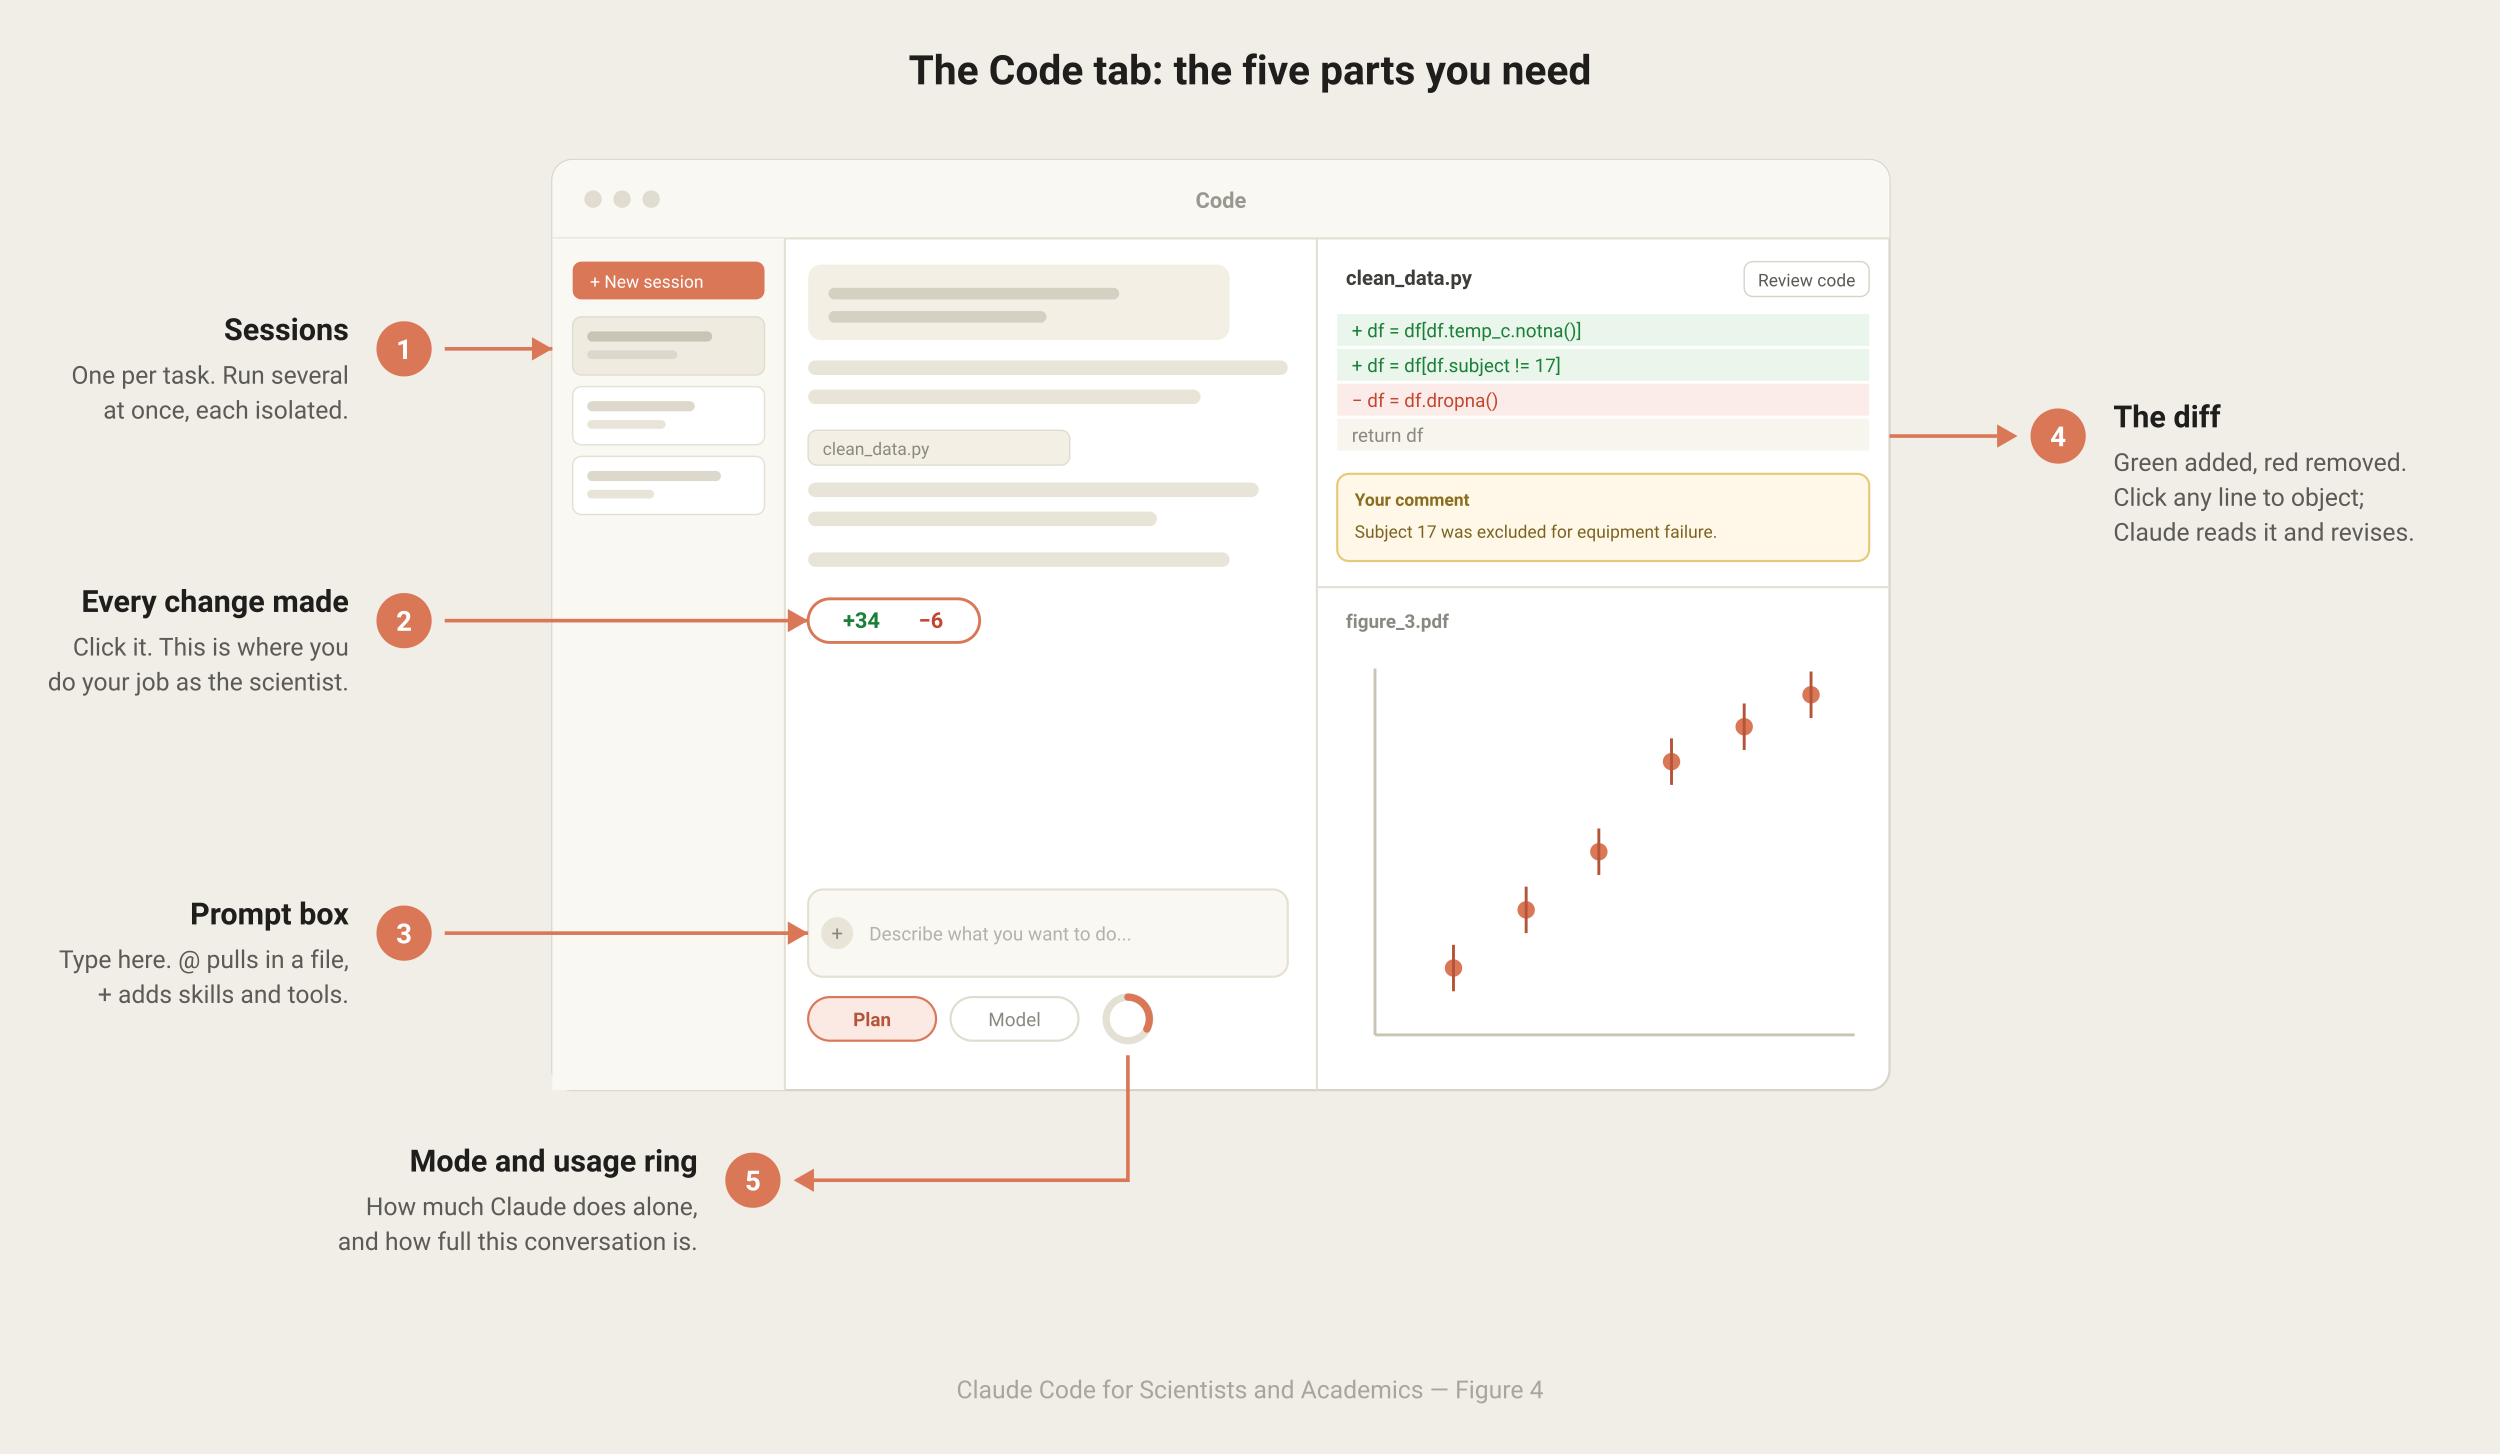
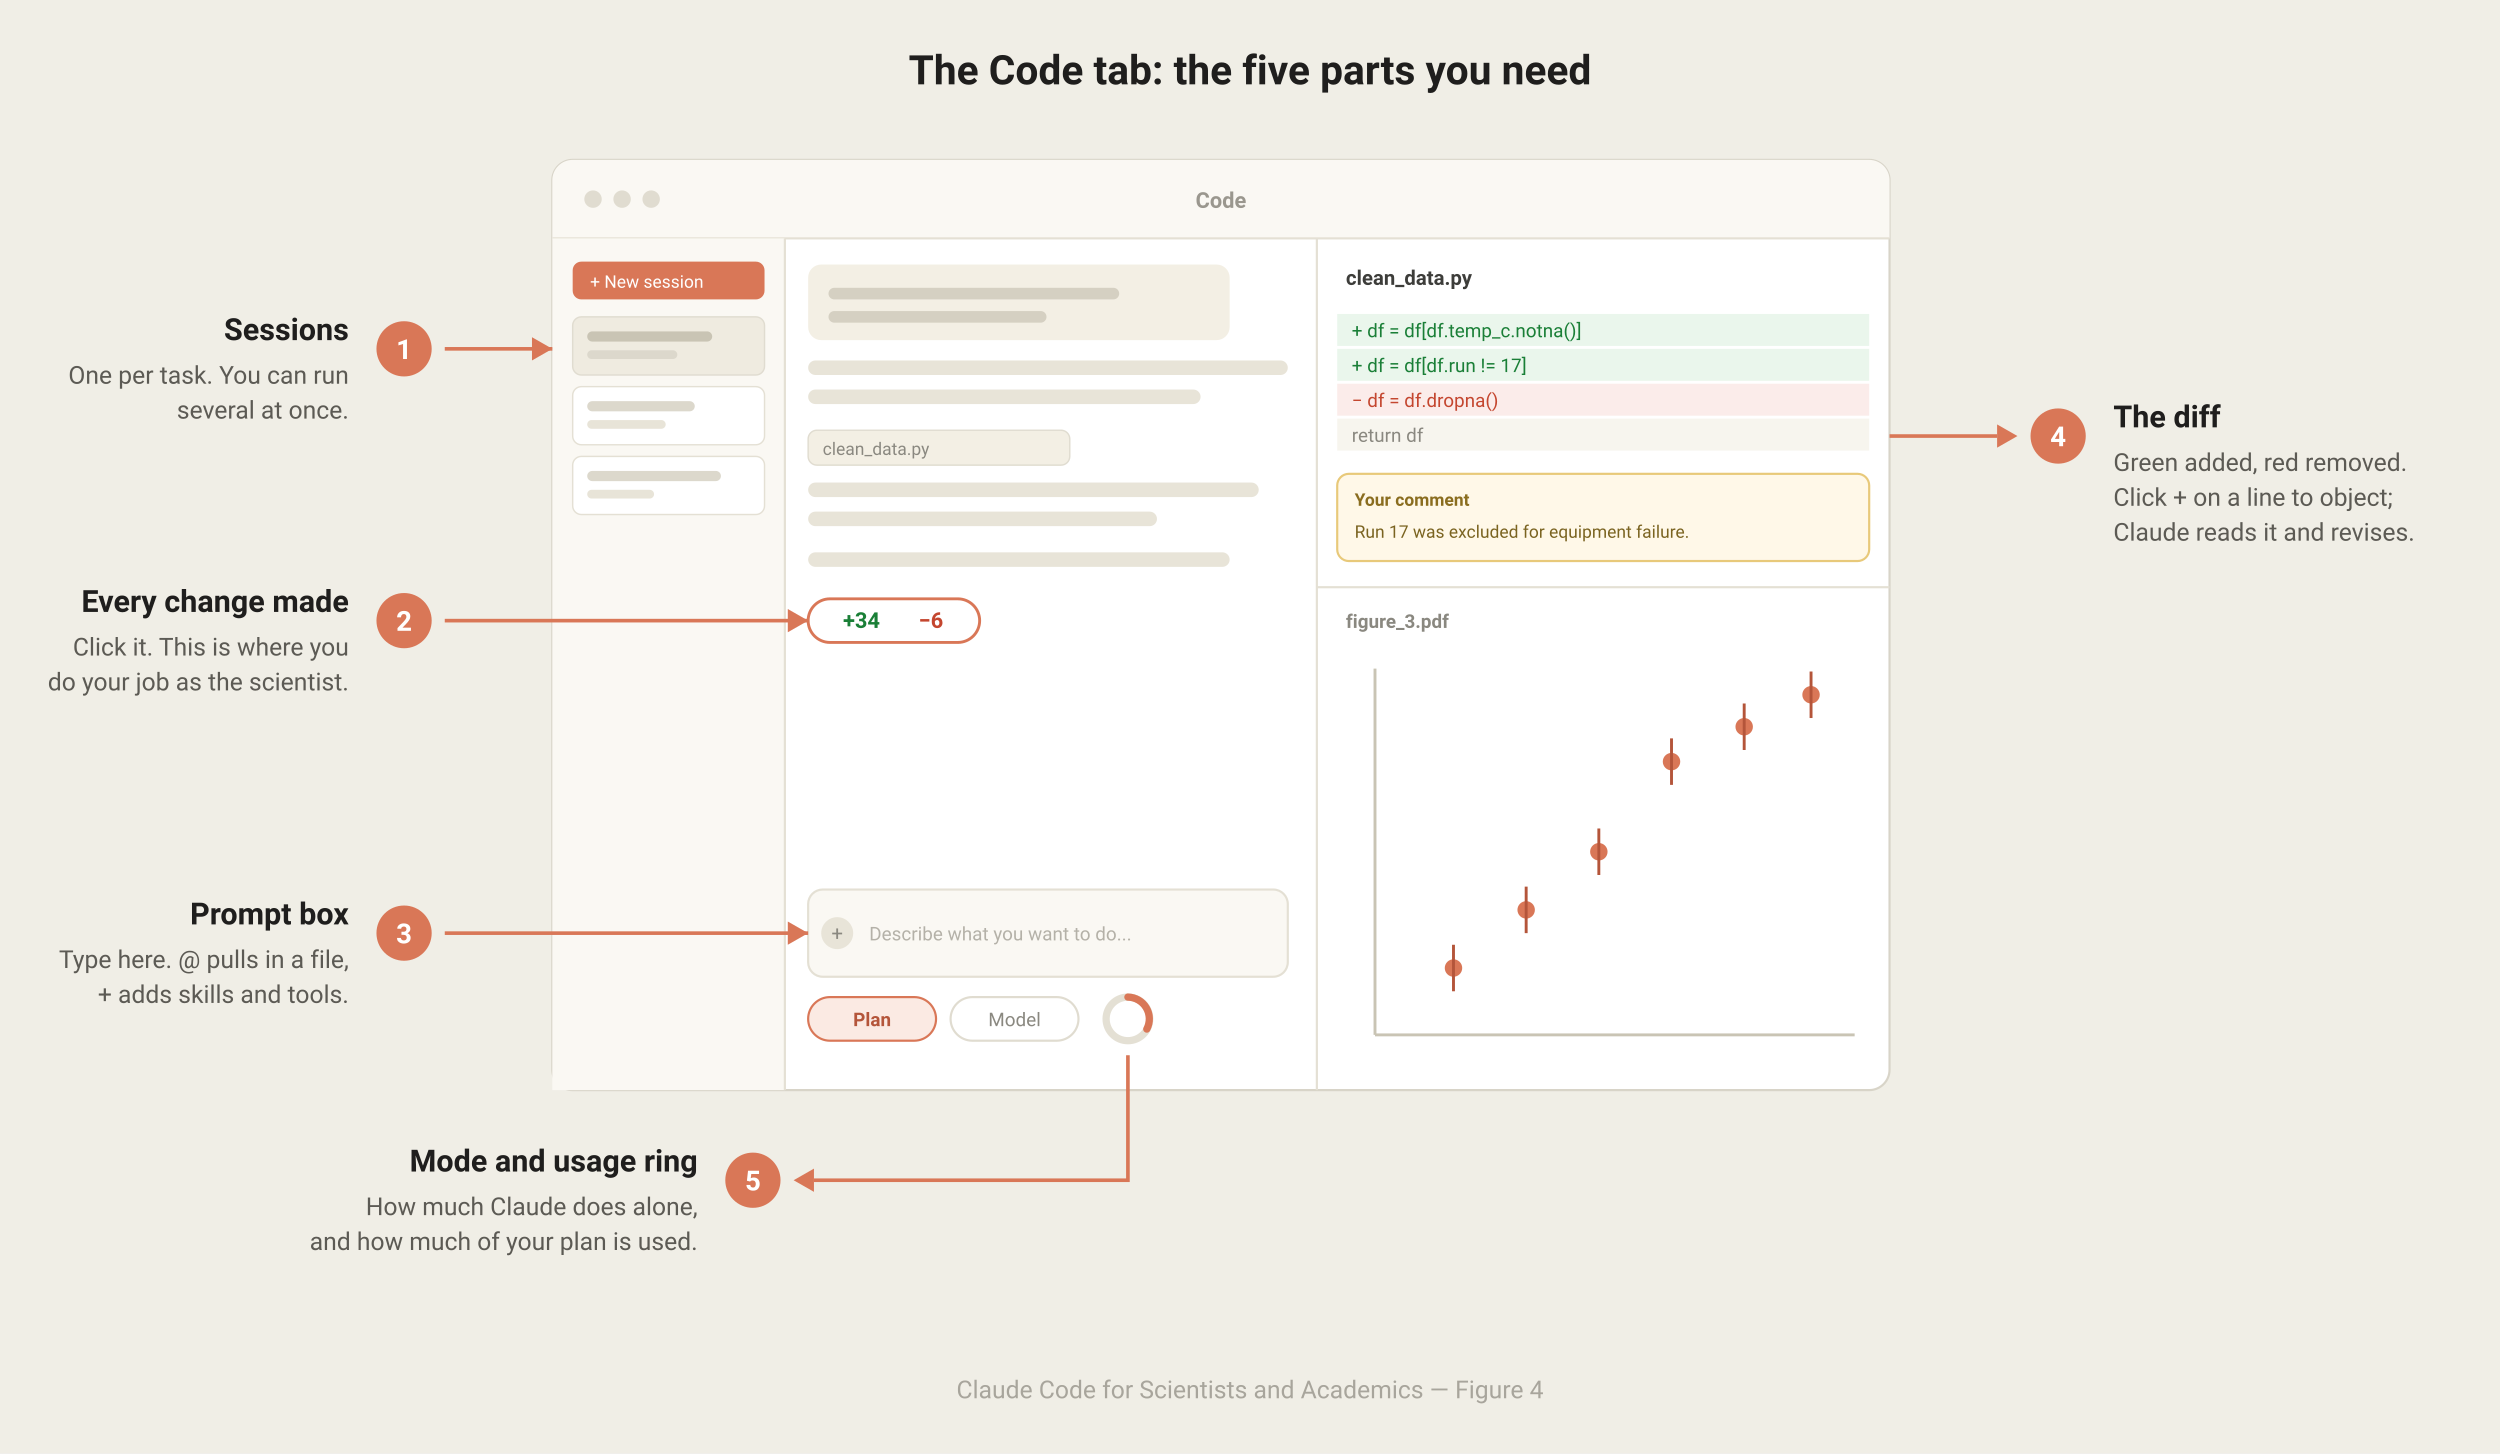
<svg xmlns="http://www.w3.org/2000/svg" viewBox="0 0 1720 1000" width="1720" height="1000" font-family="-apple-system, BlinkMacSystemFont, 'Segoe UI', Roboto, Helvetica, Arial, sans-serif">
  <rect width="1720" height="1000" fill="#F0EEE6" />
  <text x="860" y="58" text-anchor="middle" font-size="28" font-weight="700" fill="#1F1E1D">The Code tab: the five parts you need</text>
  <rect x="380" y="110" width="920" height="640" rx="14" fill="#FFFFFF" stroke="#D8D4C8" stroke-width="1.5" />
  <path d="M380 124 a14 14 0 0 1 14 -14 h892 a14 14 0 0 1 14 14 v40 h-920 z" fill="#FAF8F3" />
  <line x1="380" y1="164" x2="1300" y2="164" stroke="#E4E0D4" stroke-width="1.5" />
  <circle cx="408" cy="137" r="6" fill="#E0DCD0" />
  <circle cx="428" cy="137" r="6" fill="#E0DCD0" />
  <circle cx="448" cy="137" r="6" fill="#E0DCD0" />
  <text x="840" y="143" text-anchor="middle" font-size="15" font-weight="600" fill="#9A978E">Code</text>
  <rect x="380" y="164" width="160" height="586" fill="#FAF8F3" />
  <line x1="540" y1="164" x2="540" y2="750" stroke="#E4E0D4" stroke-width="1.5" />
  <rect x="394" y="180" width="132" height="26" rx="6" fill="#D97757" />
  <text x="406" y="198" font-size="12" fill="#FFFFFF">+ New session</text>
  <rect x="394" y="218" width="132" height="40" rx="6" fill="#EFEBE0" stroke="#E0DCD0" />
  <rect x="404" y="228" width="86" height="7" rx="3.5" fill="#C9C4B4" />
  <rect x="404" y="241" width="62" height="6" rx="3" fill="#DCD8CC" />
  <rect x="394" y="266" width="132" height="40" rx="6" fill="#FFFFFF" stroke="#E4E0D4" />
  <rect x="404" y="276" width="74" height="7" rx="3.5" fill="#DCD8CC" />
  <rect x="404" y="289" width="54" height="6" rx="3" fill="#E8E4D8" />
  <rect x="394" y="314" width="132" height="40" rx="6" fill="#FFFFFF" stroke="#E4E0D4" />
  <rect x="404" y="324" width="92" height="7" rx="3.5" fill="#DCD8CC" />
  <rect x="404" y="337" width="46" height="6" rx="3" fill="#E8E4D8" />
  <rect x="556" y="182" width="290" height="52" rx="9" fill="#F3EFE4" />
  <rect x="570" y="198" width="200" height="8" rx="4" fill="#D5D0C2" />
  <rect x="570" y="214" width="150" height="8" rx="4" fill="#D5D0C2" />
  <rect x="556" y="248" width="330" height="10" rx="5" fill="#E8E4D8" />
  <rect x="556" y="268" width="270" height="10" rx="5" fill="#E8E4D8" />
  <rect x="556" y="296" width="180" height="24" rx="6" fill="#F3EFE4" stroke="#E0DCD0" />
  <text x="566" y="313" font-size="12" fill="#8A8880">clean_data.py</text>
  <rect x="556" y="332" width="310" height="10" rx="5" fill="#E8E4D8" />
  <rect x="556" y="352" width="240" height="10" rx="5" fill="#E8E4D8" />
  <rect x="556" y="380" width="290" height="10" rx="5" fill="#E8E4D8" />
  <rect x="556" y="412" width="118" height="30" rx="15" fill="#FFFFFF" stroke="#D97757" stroke-width="2" />
  <text x="580" y="432" font-size="15" font-weight="700" fill="#1A7F37">+34</text>
  <text x="632" y="432" font-size="15" font-weight="700" fill="#C4462F">−6</text>
  <rect x="556" y="612" width="330" height="60" rx="10" fill="#FAF8F3" stroke="#E4E0D4" stroke-width="1.5" />
  <circle cx="576" cy="642" r="11" fill="#E8E4D8" />
  <text x="576" y="647" text-anchor="middle" font-size="14" fill="#8A8880">+</text>
  <text x="598" y="647" font-size="13" fill="#B4B1A8">Describe what you want to do...</text>
  <rect x="556" y="686" width="88" height="30" rx="15" fill="#FBEAE3" stroke="#D97757" stroke-width="1.5" />
  <text x="600" y="706" text-anchor="middle" font-size="13" font-weight="600" fill="#B4553A">Plan</text>
  <rect x="654" y="686" width="88" height="30" rx="15" fill="#FFFFFF" stroke="#E0DCD0" stroke-width="1.5" />
  <text x="698" y="706" text-anchor="middle" font-size="13" fill="#8A8880">Model</text>
  <circle cx="776" cy="701" r="15" fill="none" stroke="#E4E0D4" stroke-width="5" />
  <path d="M776 686 a15 15 0 0 1 13 22" fill="none" stroke="#D97757" stroke-width="5" stroke-linecap="round" />
  <line x1="906" y1="164" x2="906" y2="750" stroke="#E4E0D4" stroke-width="1.5" />
  <text x="926" y="196" font-size="14" font-weight="700" fill="#3D3D3A">clean_data.py</text>
-   <rect x="1200" y="180" width="86" height="24" rx="6" fill="#FFFFFF" stroke="#D8D4C8" />
-   <text x="1243" y="197" text-anchor="middle" font-size="12" fill="#5C5A54">Review code</text>
  <rect x="920" y="216" width="366" height="22" fill="#EAF6EC" />
  <text x="930" y="232" font-size="13" fill="#1A7F37">+  df = df[df.temp_c.notna()]</text>
  <rect x="920" y="240" width="366" height="22" fill="#EAF6EC" />
-   <text x="930" y="256" font-size="13" fill="#1A7F37">+  df = df[df.subject != 17]</text>
+   <text x="930" y="256" font-size="13" fill="#1A7F37">+  df = df[df.run != 17]</text>
  <rect x="920" y="264" width="366" height="22" fill="#FBECEA" />
  <text x="930" y="280" font-size="13" fill="#C4462F">−  df = df.dropna()</text>
  <rect x="920" y="288" width="366" height="22" fill="#F7F5EE" />
  <text x="930" y="304" font-size="13" fill="#8A8880">   return df</text>
  <rect x="920" y="326" width="366" height="60" rx="8" fill="#FFF8E8" stroke="#E8C97A" stroke-width="1.5" />
  <text x="932" y="348" font-size="12" font-weight="700" fill="#8A6D1F">Your comment</text>
-   <text x="932" y="370" font-size="12" fill="#7A6320">Subject 17 was excluded for equipment failure.</text>
+   <text x="932" y="370" font-size="12" fill="#7A6320">Run 17 was excluded for equipment failure.</text>
  <line x1="906" y1="404" x2="1300" y2="404" stroke="#E4E0D4" stroke-width="1.5" />
  <text x="926" y="432" font-size="13" font-weight="600" fill="#8A8880">figure_3.pdf</text>
  <line x1="946" y1="460" x2="946" y2="712" stroke="#C9C4B4" stroke-width="2" />
  <line x1="946" y1="712" x2="1276" y2="712" stroke="#C9C4B4" stroke-width="2" />
  <circle cx="1000" cy="666" r="6" fill="#D97757" />
  <circle cx="1050" cy="626" r="6" fill="#D97757" />
  <circle cx="1100" cy="586" r="6" fill="#D97757" />
  <circle cx="1150" cy="524" r="6" fill="#D97757" />
  <circle cx="1200" cy="500" r="6" fill="#D97757" />
  <circle cx="1246" cy="478" r="6" fill="#D97757" />
  <line x1="1000" y1="650" x2="1000" y2="682" stroke="#B4553A" stroke-width="2" />
  <line x1="1050" y1="610" x2="1050" y2="642" stroke="#B4553A" stroke-width="2" />
  <line x1="1100" y1="570" x2="1100" y2="602" stroke="#B4553A" stroke-width="2" />
  <line x1="1150" y1="508" x2="1150" y2="540" stroke="#B4553A" stroke-width="2" />
  <line x1="1200" y1="484" x2="1200" y2="516" stroke="#B4553A" stroke-width="2" />
  <line x1="1246" y1="462" x2="1246" y2="494" stroke="#B4553A" stroke-width="2" />
  <path d="M380 240 L306 240" fill="none" stroke="#D97757" stroke-width="2.5" />
  <polygon points="380,240 366,232 366,248" fill="#D97757" />
  <circle cx="278" cy="240" r="19" fill="#D97757" />
  <text x="278" y="247" text-anchor="middle" font-size="19" font-weight="700" fill="#FFFFFF">1</text>
  <text x="240" y="234" text-anchor="end" font-size="21" font-weight="700" fill="#1F1E1D">Sessions</text>
-   <text x="240" y="264" text-anchor="end" font-size="17" fill="#5C5A54">One per task. Run several</text>
-   <text x="240" y="288" text-anchor="end" font-size="17" fill="#5C5A54">at once, each isolated.</text>
+   <text x="240" y="264" text-anchor="end" font-size="17" fill="#5C5A54">One per task. You can run</text>
+   <text x="240" y="288" text-anchor="end" font-size="17" fill="#5C5A54">several at once.</text>
  <path d="M556 427 L306 427" fill="none" stroke="#D97757" stroke-width="2.5" />
  <polygon points="556,427 542,419 542,435" fill="#D97757" />
  <circle cx="278" cy="427" r="19" fill="#D97757" />
  <text x="278" y="434" text-anchor="middle" font-size="19" font-weight="700" fill="#FFFFFF">2</text>
  <text x="240" y="421" text-anchor="end" font-size="21" font-weight="700" fill="#1F1E1D">Every change made</text>
  <text x="240" y="451" text-anchor="end" font-size="17" fill="#5C5A54">Click it. This is where you</text>
  <text x="240" y="475" text-anchor="end" font-size="17" fill="#5C5A54">do your job as the scientist.</text>
  <path d="M556 642 L306 642" fill="none" stroke="#D97757" stroke-width="2.5" />
  <polygon points="556,642 542,634 542,650" fill="#D97757" />
  <circle cx="278" cy="642" r="19" fill="#D97757" />
  <text x="278" y="649" text-anchor="middle" font-size="19" font-weight="700" fill="#FFFFFF">3</text>
  <text x="240" y="636" text-anchor="end" font-size="21" font-weight="700" fill="#1F1E1D">Prompt box</text>
  <text x="240" y="666" text-anchor="end" font-size="17" fill="#5C5A54">Type here. @ pulls in a file,</text>
  <text x="240" y="690" text-anchor="end" font-size="17" fill="#5C5A54">+ adds skills and tools.</text>
  <path d="M1300 300 L1374 300" fill="none" stroke="#D97757" stroke-width="2.5" />
  <polygon points="1388,300 1374,292 1374,308" fill="#D97757" />
  <circle cx="1416" cy="300" r="19" fill="#D97757" />
  <text x="1416" y="307" text-anchor="middle" font-size="19" font-weight="700" fill="#FFFFFF">4</text>
  <text x="1454" y="294" font-size="21" font-weight="700" fill="#1F1E1D">The diff</text>
  <text x="1454" y="324" font-size="17" fill="#5C5A54">Green added, red removed.</text>
-   <text x="1454" y="348" font-size="17" fill="#5C5A54">Click any line to object;</text>
+   <text x="1454" y="348" font-size="17" fill="#5C5A54">Click + on a line to object;</text>
  <text x="1454" y="372" font-size="17" fill="#5C5A54">Claude reads it and revises.</text>
  <path d="M776 726 L776 812 L560 812" fill="none" stroke="#D97757" stroke-width="2.5" />
  <polygon points="546,812 560,804 560,820" fill="#D97757" />
  <circle cx="518" cy="812" r="19" fill="#D97757" />
  <text x="518" y="819" text-anchor="middle" font-size="19" font-weight="700" fill="#FFFFFF">5</text>
  <text x="480" y="806" text-anchor="end" font-size="21" font-weight="700" fill="#1F1E1D">Mode and usage ring</text>
  <text x="480" y="836" text-anchor="end" font-size="17" fill="#5C5A54">How much Claude does alone,</text>
-   <text x="480" y="860" text-anchor="end" font-size="17" fill="#5C5A54">and how full this conversation is.</text>
+   <text x="480" y="860" text-anchor="end" font-size="17" fill="#5C5A54">and how much of your plan is used.</text>
  <text x="860" y="962" text-anchor="middle" font-size="17" fill="#A8A59C">Claude Code for Scientists and Academics — Figure 4</text>
</svg>
